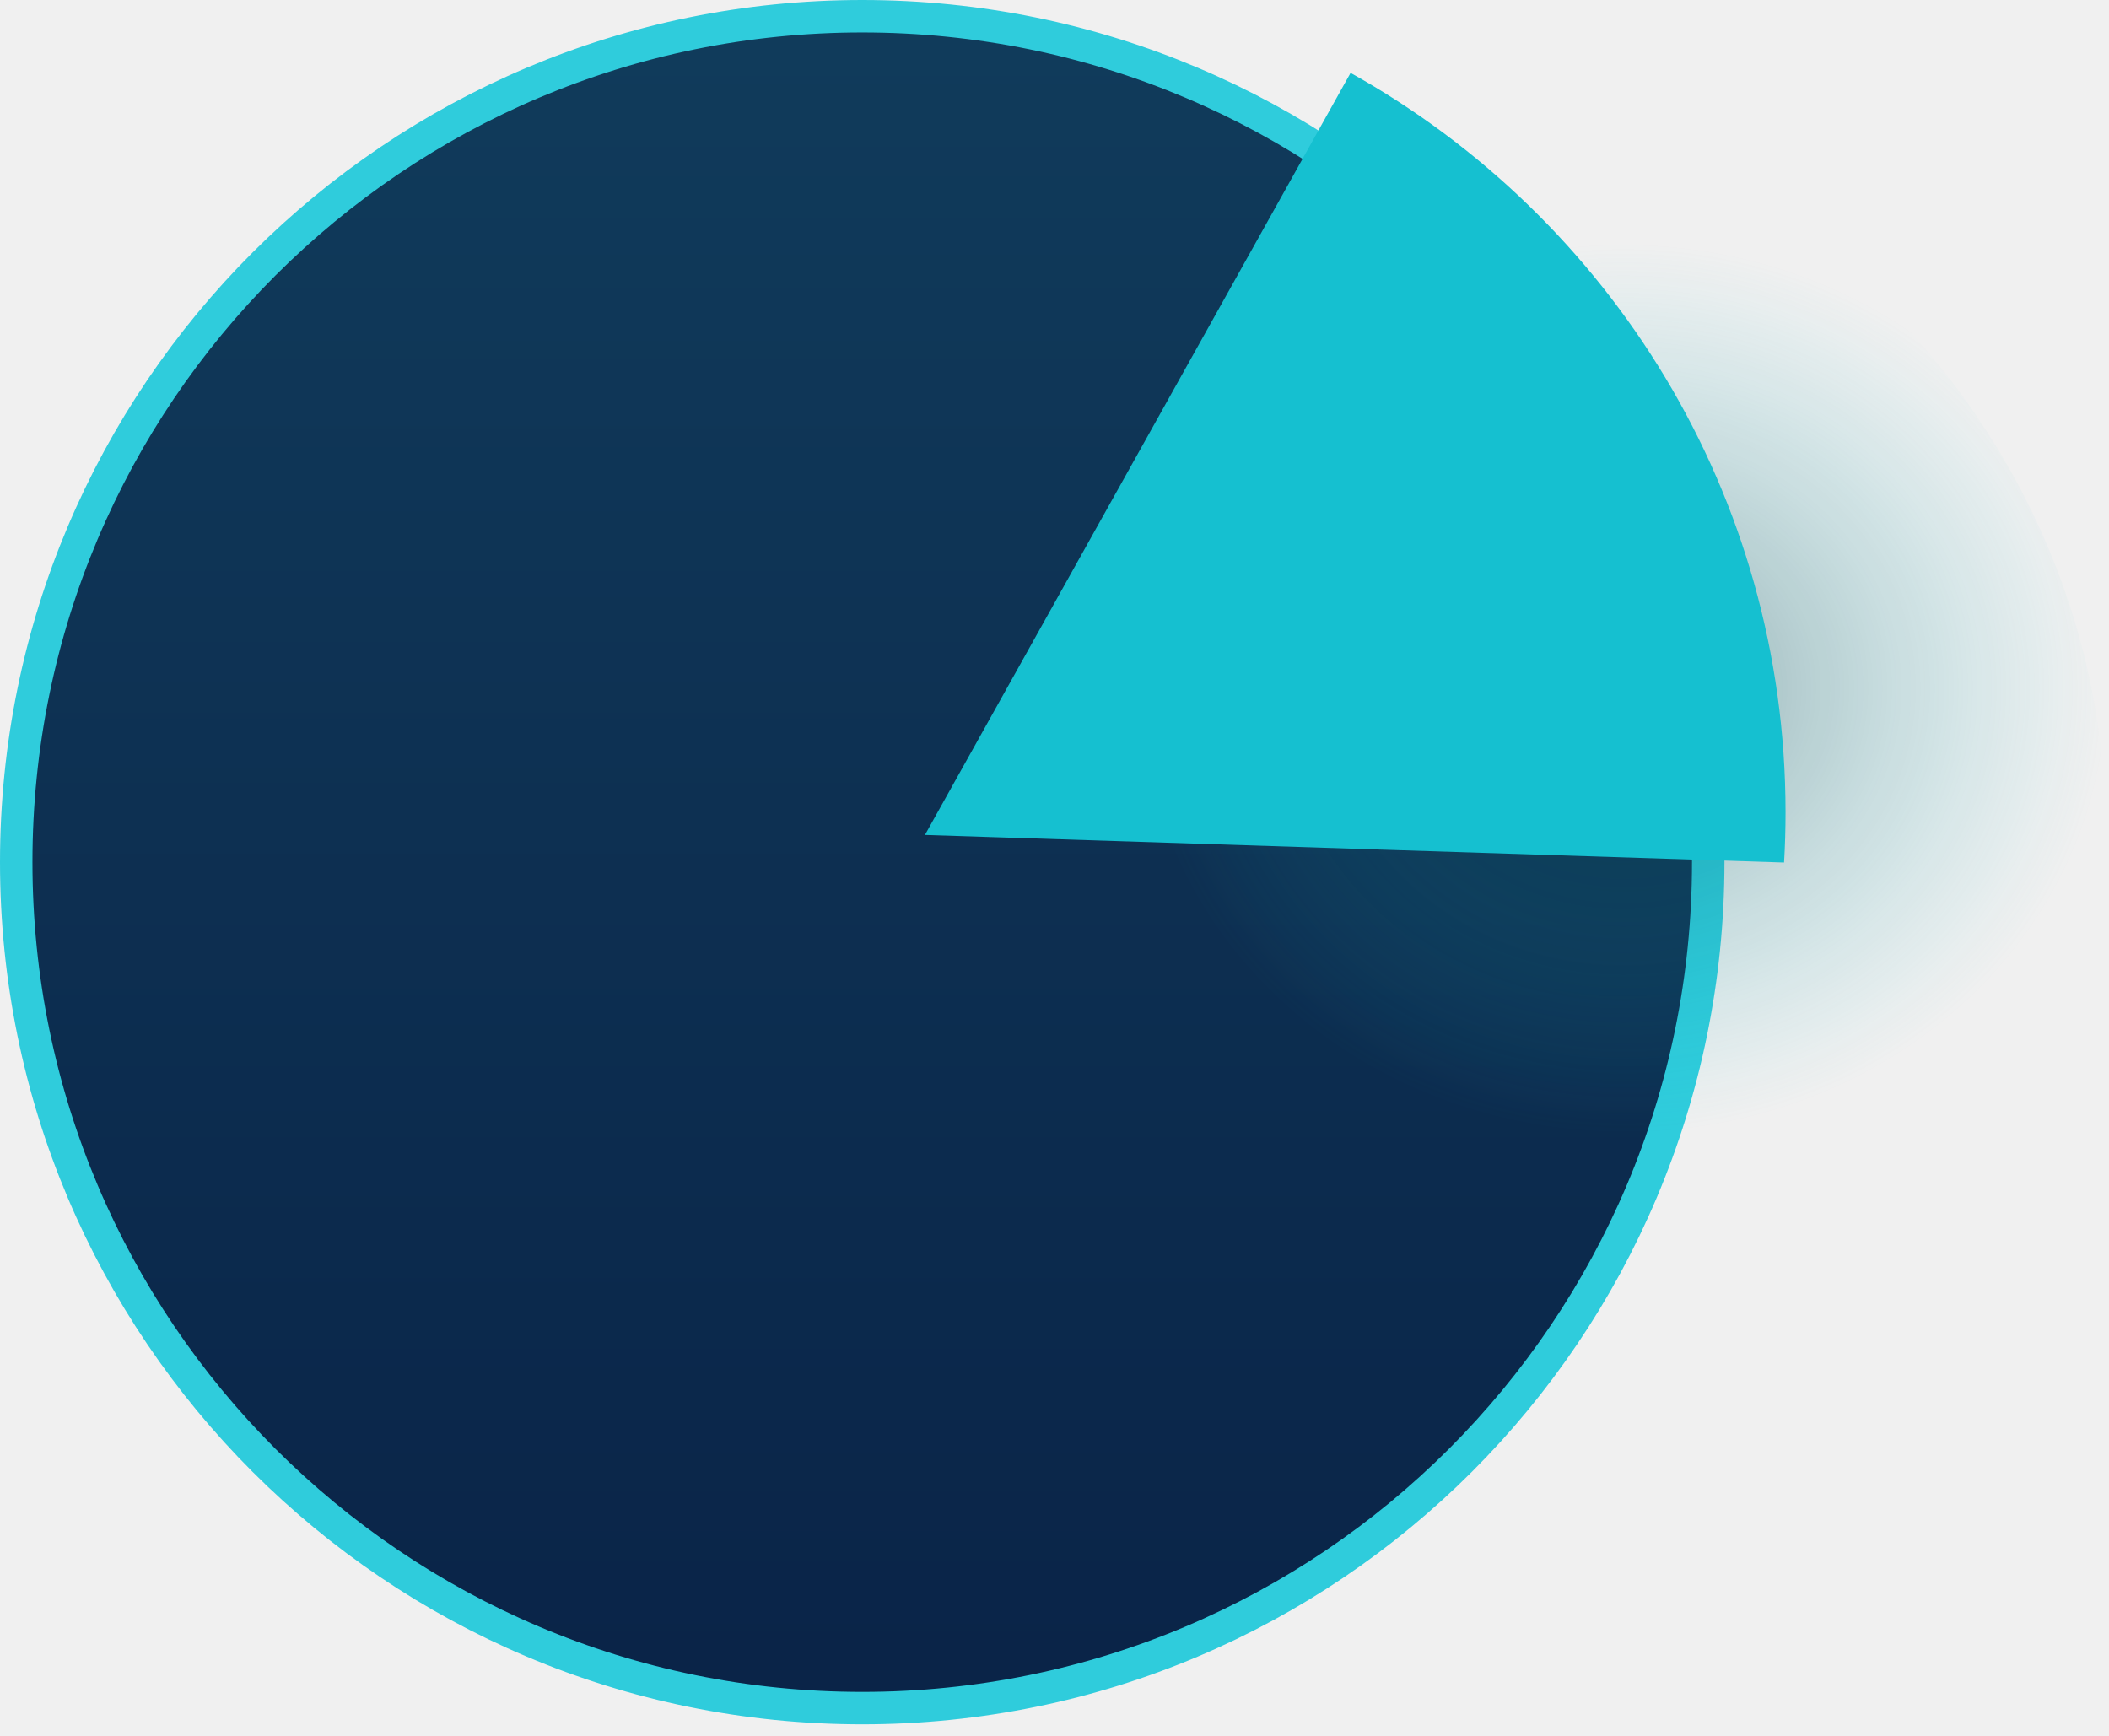
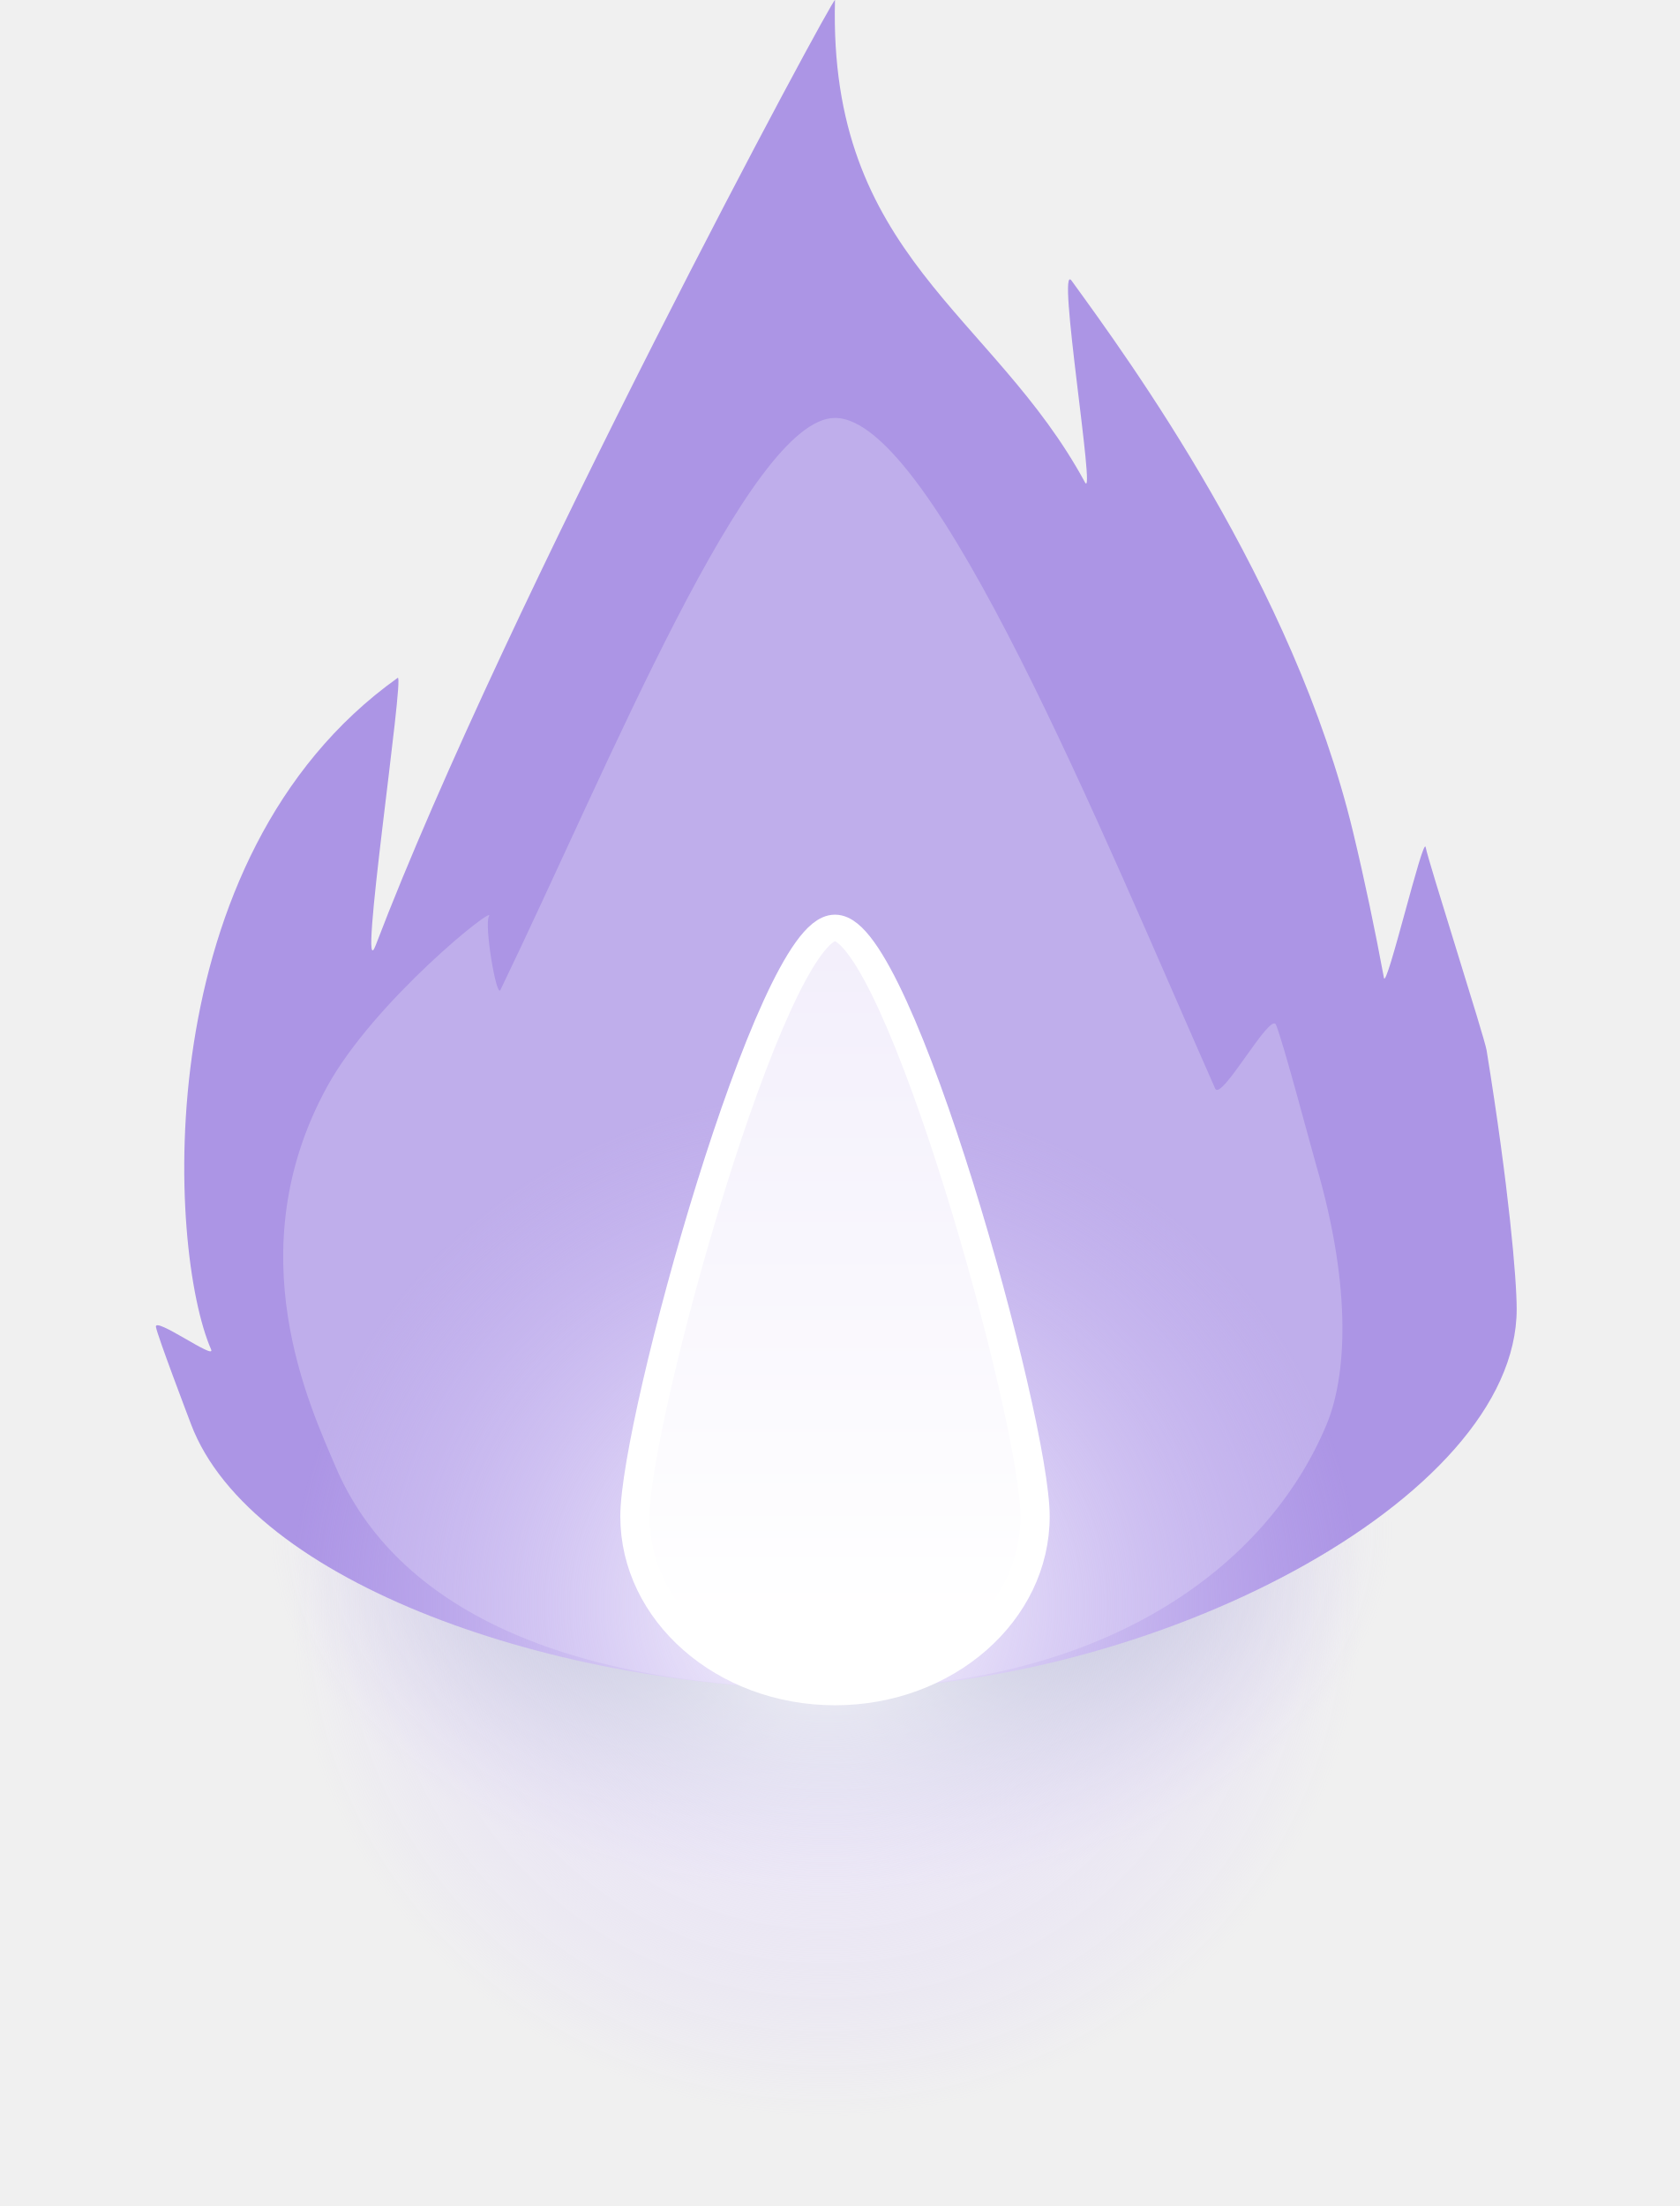
- <svg xmlns="http://www.w3.org/2000/svg" width="100%" height="100%" viewBox="0 0 130 107" version="1.1" xml:space="preserve" style="fill-rule:evenodd;clip-rule:evenodd;stroke-linecap:square;stroke-linejoin:round;stroke-miterlimit:1.5;">
-   <g transform="matrix(1,0,0,1,-22.632,-17.864)">
-     <circle cx="75.78" cy="71.012" r="52.148" style="fill:url(#_Linear1);stroke:url(#_Linear2);stroke-width:2px;" />
-     <path d="M106.575,24.754L70.471,87.884L148.777,90.747C148.856,89.404 148.386,87.952 148.896,86.688C162.86,52.03 132.519,20.359 106.575,24.754Z" style="fill:url(#_Radial3);" />
-     <path d="M105.882,22.356L79.645,69.334L132.602,71.034C132.663,70.009 132.693,68.977 132.693,67.937C132.693,48.349 121.87,31.269 105.882,22.356Z" style="fill:rgb(21,192,208);" />
-   </g>
+ <svg xmlns="http://www.w3.org/2000/svg" viewBox="0 0 115 151" xml:space="preserve" style="fill-rule:evenodd;clip-rule:evenodd;stroke-linejoin:round;stroke-miterlimit:2;">
+   <path id="flame-shadow" d="M57.143 1.206c-.544 22.687 12.611 27.711 19.922 42.702.902 1.85-2.289-19.727-1.065-17.854 4.542 6.955 17.703 26.94 22.435 48.817.937 4.33 1.755 8.696 2.462 12.919.196 1.172 3.148-12.707 3.327-11.561.187 1.196 4.688 16.824 4.856 17.983 1.782 12.233 2.398 20.265 2.398 22.922 0 16.881-29.139 33.674-54.335 33.674-22.246 0-46.545-9.448-51.327-23.481-.3-.879-2.633-7.695-2.795-8.602-.181-1.011 4.789 2.988 4.394 1.98-3.463-8.836-5.177-43.587 14.873-59.477.581-.46-3.262 28.077-1.751 23.675C30.879 54.781 57.16.521 57.143 1.206Z" style="fill:url(#_Radial1)" />
+   <path id="flame-back" d="M57.158.006c-.467 19.483 10.831 23.799 17.109 36.673.775 1.589-1.966-16.942-.915-15.333 3.901 5.973 15.204 23.136 19.268 41.924.805 3.72 1.507 7.469 2.114 11.096.169 1.007 2.704-10.913 2.858-9.929.161 1.027 4.026 14.449 4.171 15.444 1.53 10.506 2.059 17.404 2.059 19.686 0 14.497-25.025 28.919-46.664 28.919-19.106 0-39.975-8.113-44.081-20.165-.257-.755-2.261-6.609-2.401-7.387-.155-.869 4.113 2.565 3.774 1.7-2.974-7.589-4.446-37.434 12.774-51.08.499-.396-2.802 24.113-1.504 20.332C34.602 46.017 57.172-.583 57.158.006Z" style="fill:#AC95E5" />
+   <path id="flame-middle" d="M57.158 31.786c6.741 0 18.36 31.748 26.022 51 .413 1.038 3.777-5.862 4.165-4.847.485 1.267 2.419 9.405 2.743 10.641 2.541 9.669 2.035 16.279.709 19.794-4.048 10.731-15.073 20.055-33.639 20.055-18.566 0-30.094-6.175-34.193-16.898-1.751-4.58-6.755-16.3-.594-28.842 3.22-6.556 11.664-14.031 11.099-12.993-.337.619.51 6.23.785 5.598 7.438-17.107 17.025-43.508 22.903-43.508Z" style="fill:#BFAEEB" />
+   <path d="M57.071 55.488c49.704 0 57.855 35.221 57.855 49.165 0 13.944-12.438 40.986-57.855 40.986C4.706 145.639 0 121.183 0 107.239c0-13.945 7.368-51.751 57.071-51.751Z" style="fill:url(#_Radial2)" />
+   <path id="flame" d="M57.158 70.565c4.352 0 13.697 37.383 13.697 44.761 0 7.379-6.138 13.369-13.697 13.369-7.559 0-13.696-5.99-13.696-13.369 0-7.378 9.344-44.761 13.696-44.761Z" style="fill:url(#_Linear3);stroke:#fff;stroke-width:2px" />
  <defs>
-     <linearGradient id="_Linear1" x1="0" y1="0" x2="1" y2="0" gradientUnits="userSpaceOnUse" gradientTransform="matrix(-3.86521e-14,100.957,-100.957,-3.86521e-14,82.065,20.021)">
-       <stop offset="0" style="stop-color:rgb(16,59,91);stop-opacity:1" />
-       <stop offset="1" style="stop-color:rgb(10,36,72);stop-opacity:1" />
+     <radialGradient id="_Radial1" cx="0" cy="0" r="1" gradientUnits="userSpaceOnUse" gradientTransform="matrix(0 27.9324 -38.5286 0 56.874 116.298)">
+       <stop offset="0" style="stop-color:#013A40;stop-opacity:1" />
+       <stop offset="1" style="stop-color:#D4C5F9;stop-opacity:0" />
+     </radialGradient>
+     <radialGradient id="_Radial2" cx="0" cy="0" r="1" gradientUnits="userSpaceOnUse" gradientTransform="matrix(-36.8105 0 0 -35.0618 56.56 109.885)">
+       <stop offset="0" style="stop-color:white;stop-opacity:1" />
+       <stop offset="1" style="stop-color:#D4C5F9;stop-opacity:0" />
+     </radialGradient>
+     <linearGradient id="_Linear3" x1="0" y1="0" x2="1" y2="0" gradientUnits="userSpaceOnUse" gradientTransform="matrix(0 -94.7257 141.387 0 58.777 123.02)">
+       <stop offset="0" style="stop-color:white;stop-opacity:1" />
+       <stop offset="1" style="stop-color:#E8E1F8;stop-opacity:1" />
    </linearGradient>
-     <linearGradient id="_Linear2" x1="0" y1="0" x2="1" y2="0" gradientUnits="userSpaceOnUse" gradientTransform="matrix(104.296,0,0,104.296,23.632,85.002)">
-       <stop offset="0" style="stop-color:rgb(47,204,220);stop-opacity:1" />
-       <stop offset="1" style="stop-color:rgb(47,204,220);stop-opacity:1" />
-     </linearGradient>
-     <radialGradient id="_Radial3" cx="0" cy="0" r="1" gradientUnits="userSpaceOnUse" gradientTransform="matrix(-29.9312,0,0,-27.4651,122.713,60.3)">
-       <stop offset="0" style="stop-color:rgb(1,58,64);stop-opacity:0.4" />
-       <stop offset="1" style="stop-color:rgb(26,193,210);stop-opacity:0" />
-     </radialGradient>
  </defs>
+   <style>
+     #flame,
+     #flame-middle,
+     #flame-back,
+     #flame-shadow {
+         transform: scaleY(0.9);
+         transform-origin: center;
+         transition: all 0.5s ease;
+     }
+     svg:hover #flame {
+         transform-origin: center bottom;
+         transform: scaleY(1.5);
+         transition: all 0.5s ease;
+     }
+     svg:hover #flame-middle {
+         transform: scaleY(1.1);
+         transform-origin: center bottom;
+         transition: all 0.5s ease;
+     }
+     svg:hover #flame-back {
+         transform-origin: center bottom;
+         transform: scaleY(1);
+         transition: all 0.5s ease;
+     }
+   </style>
</svg>
